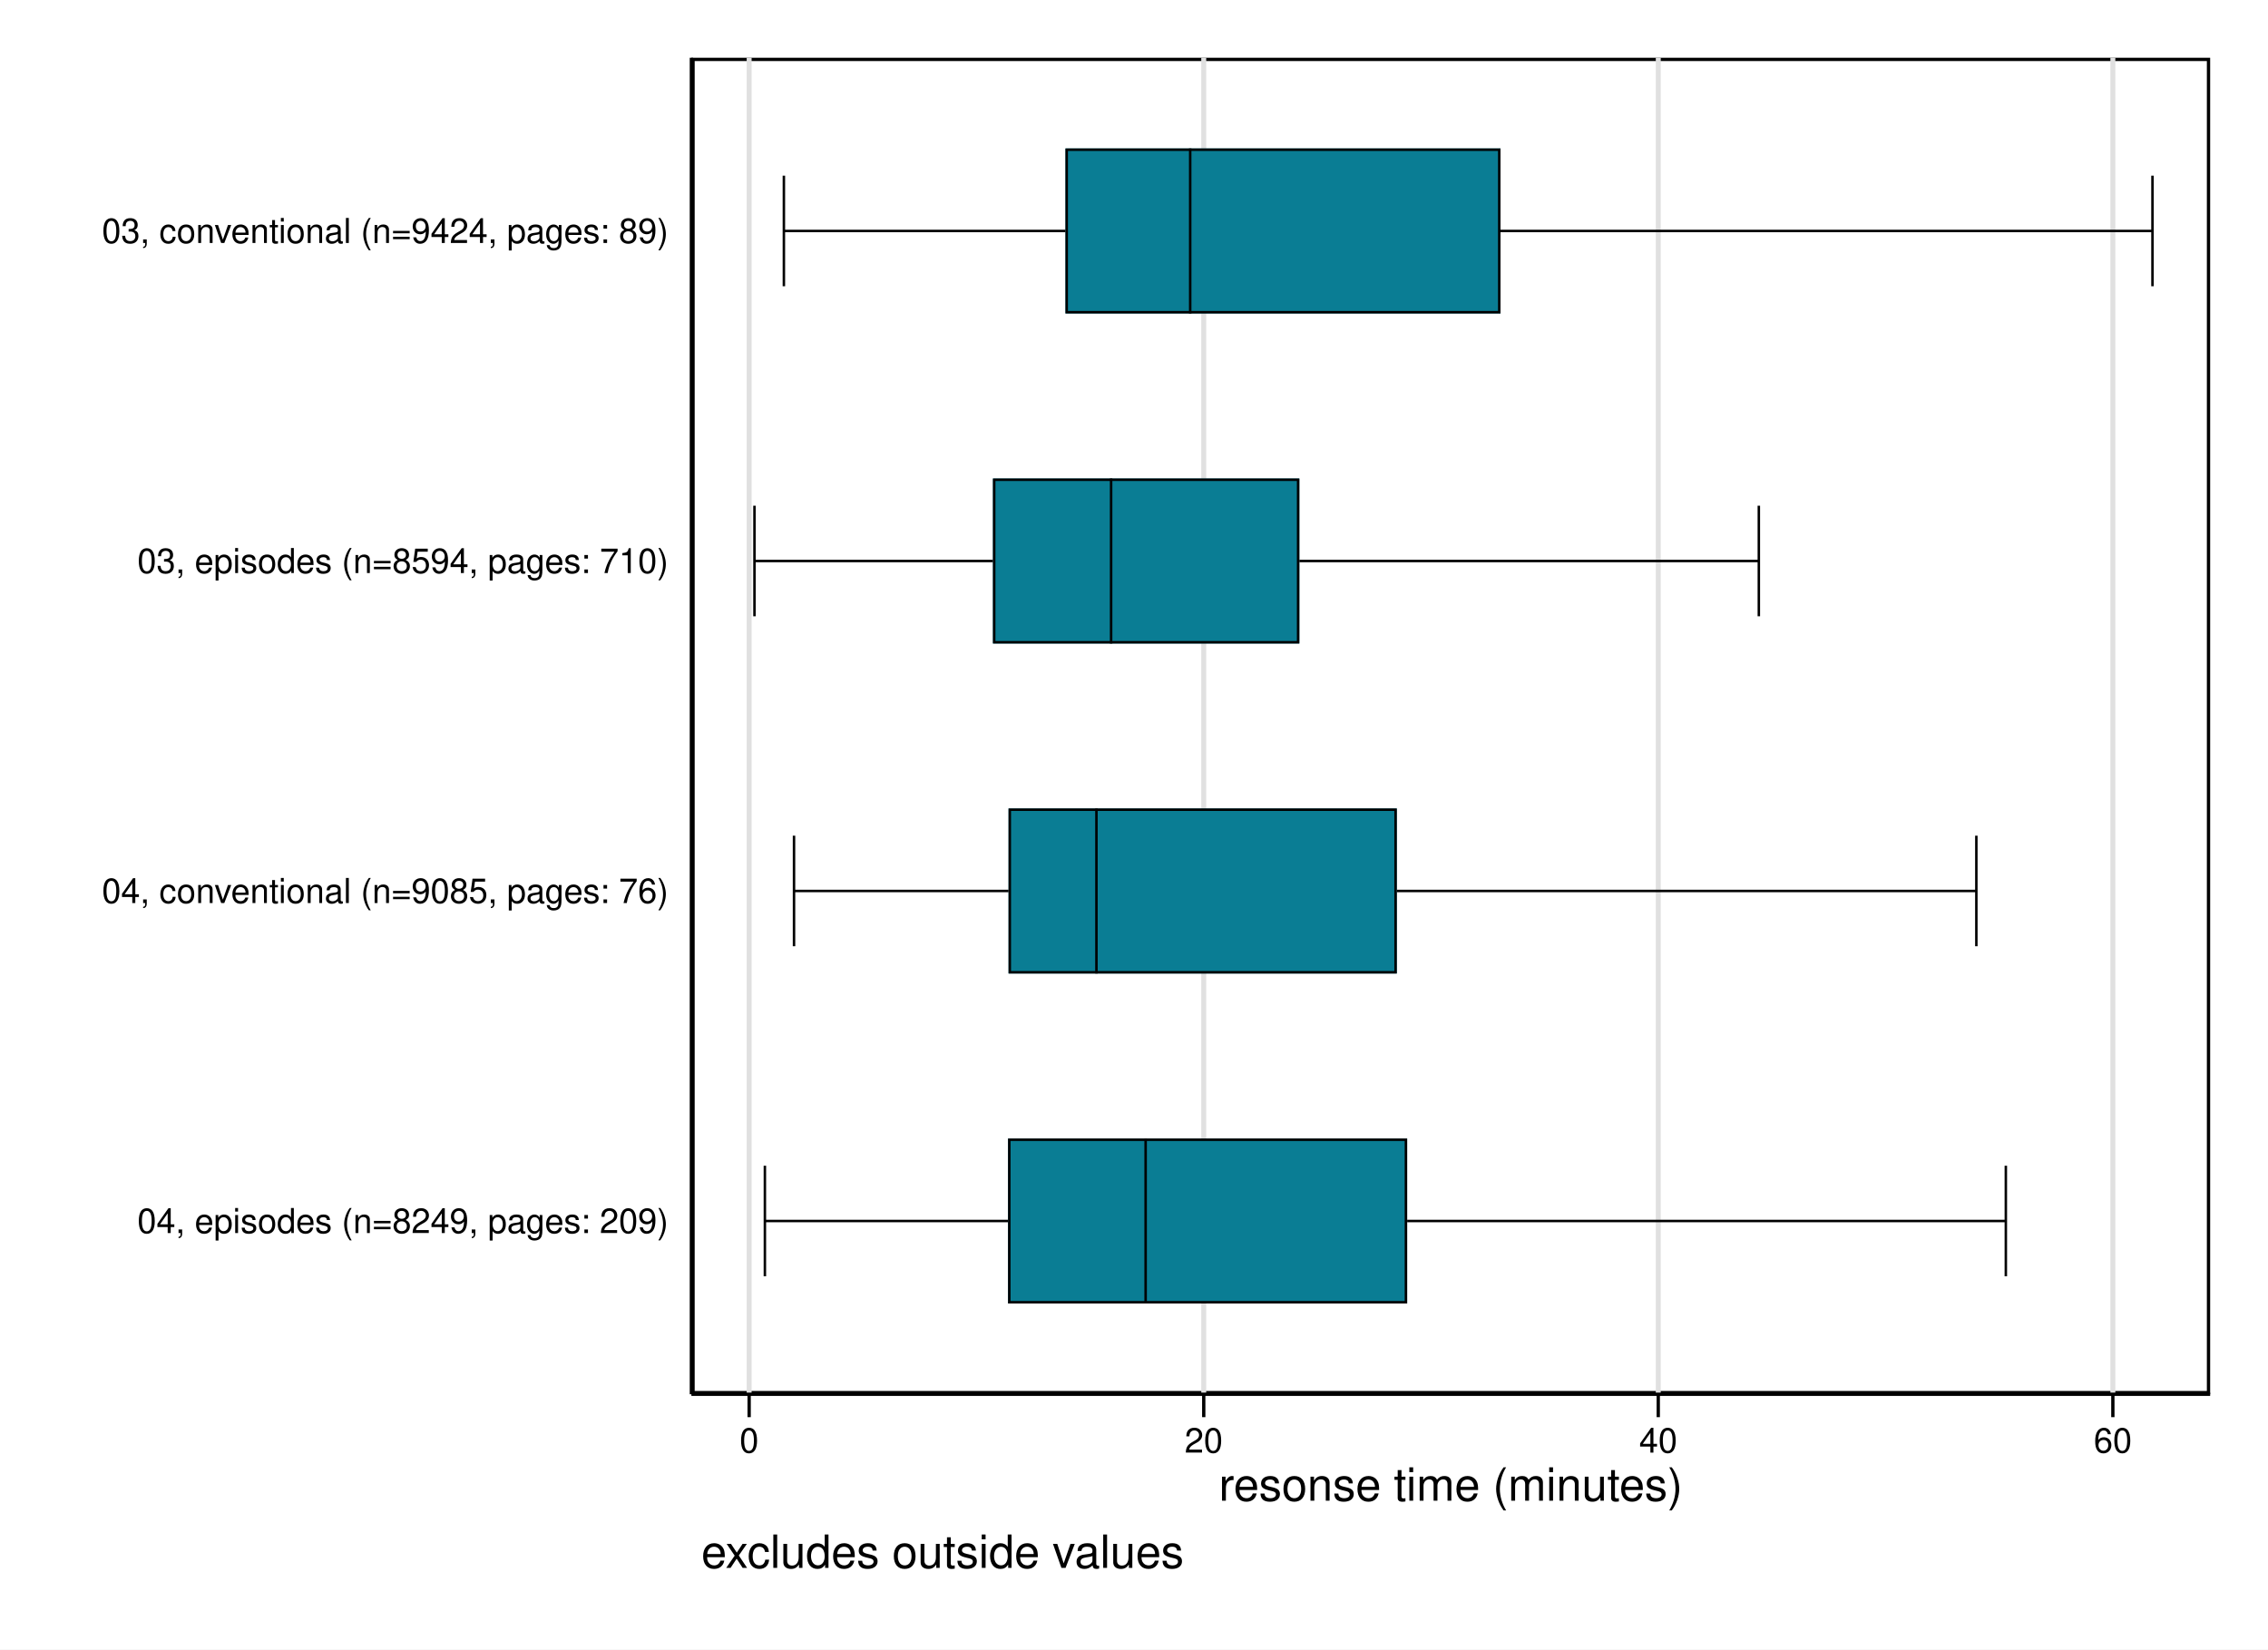
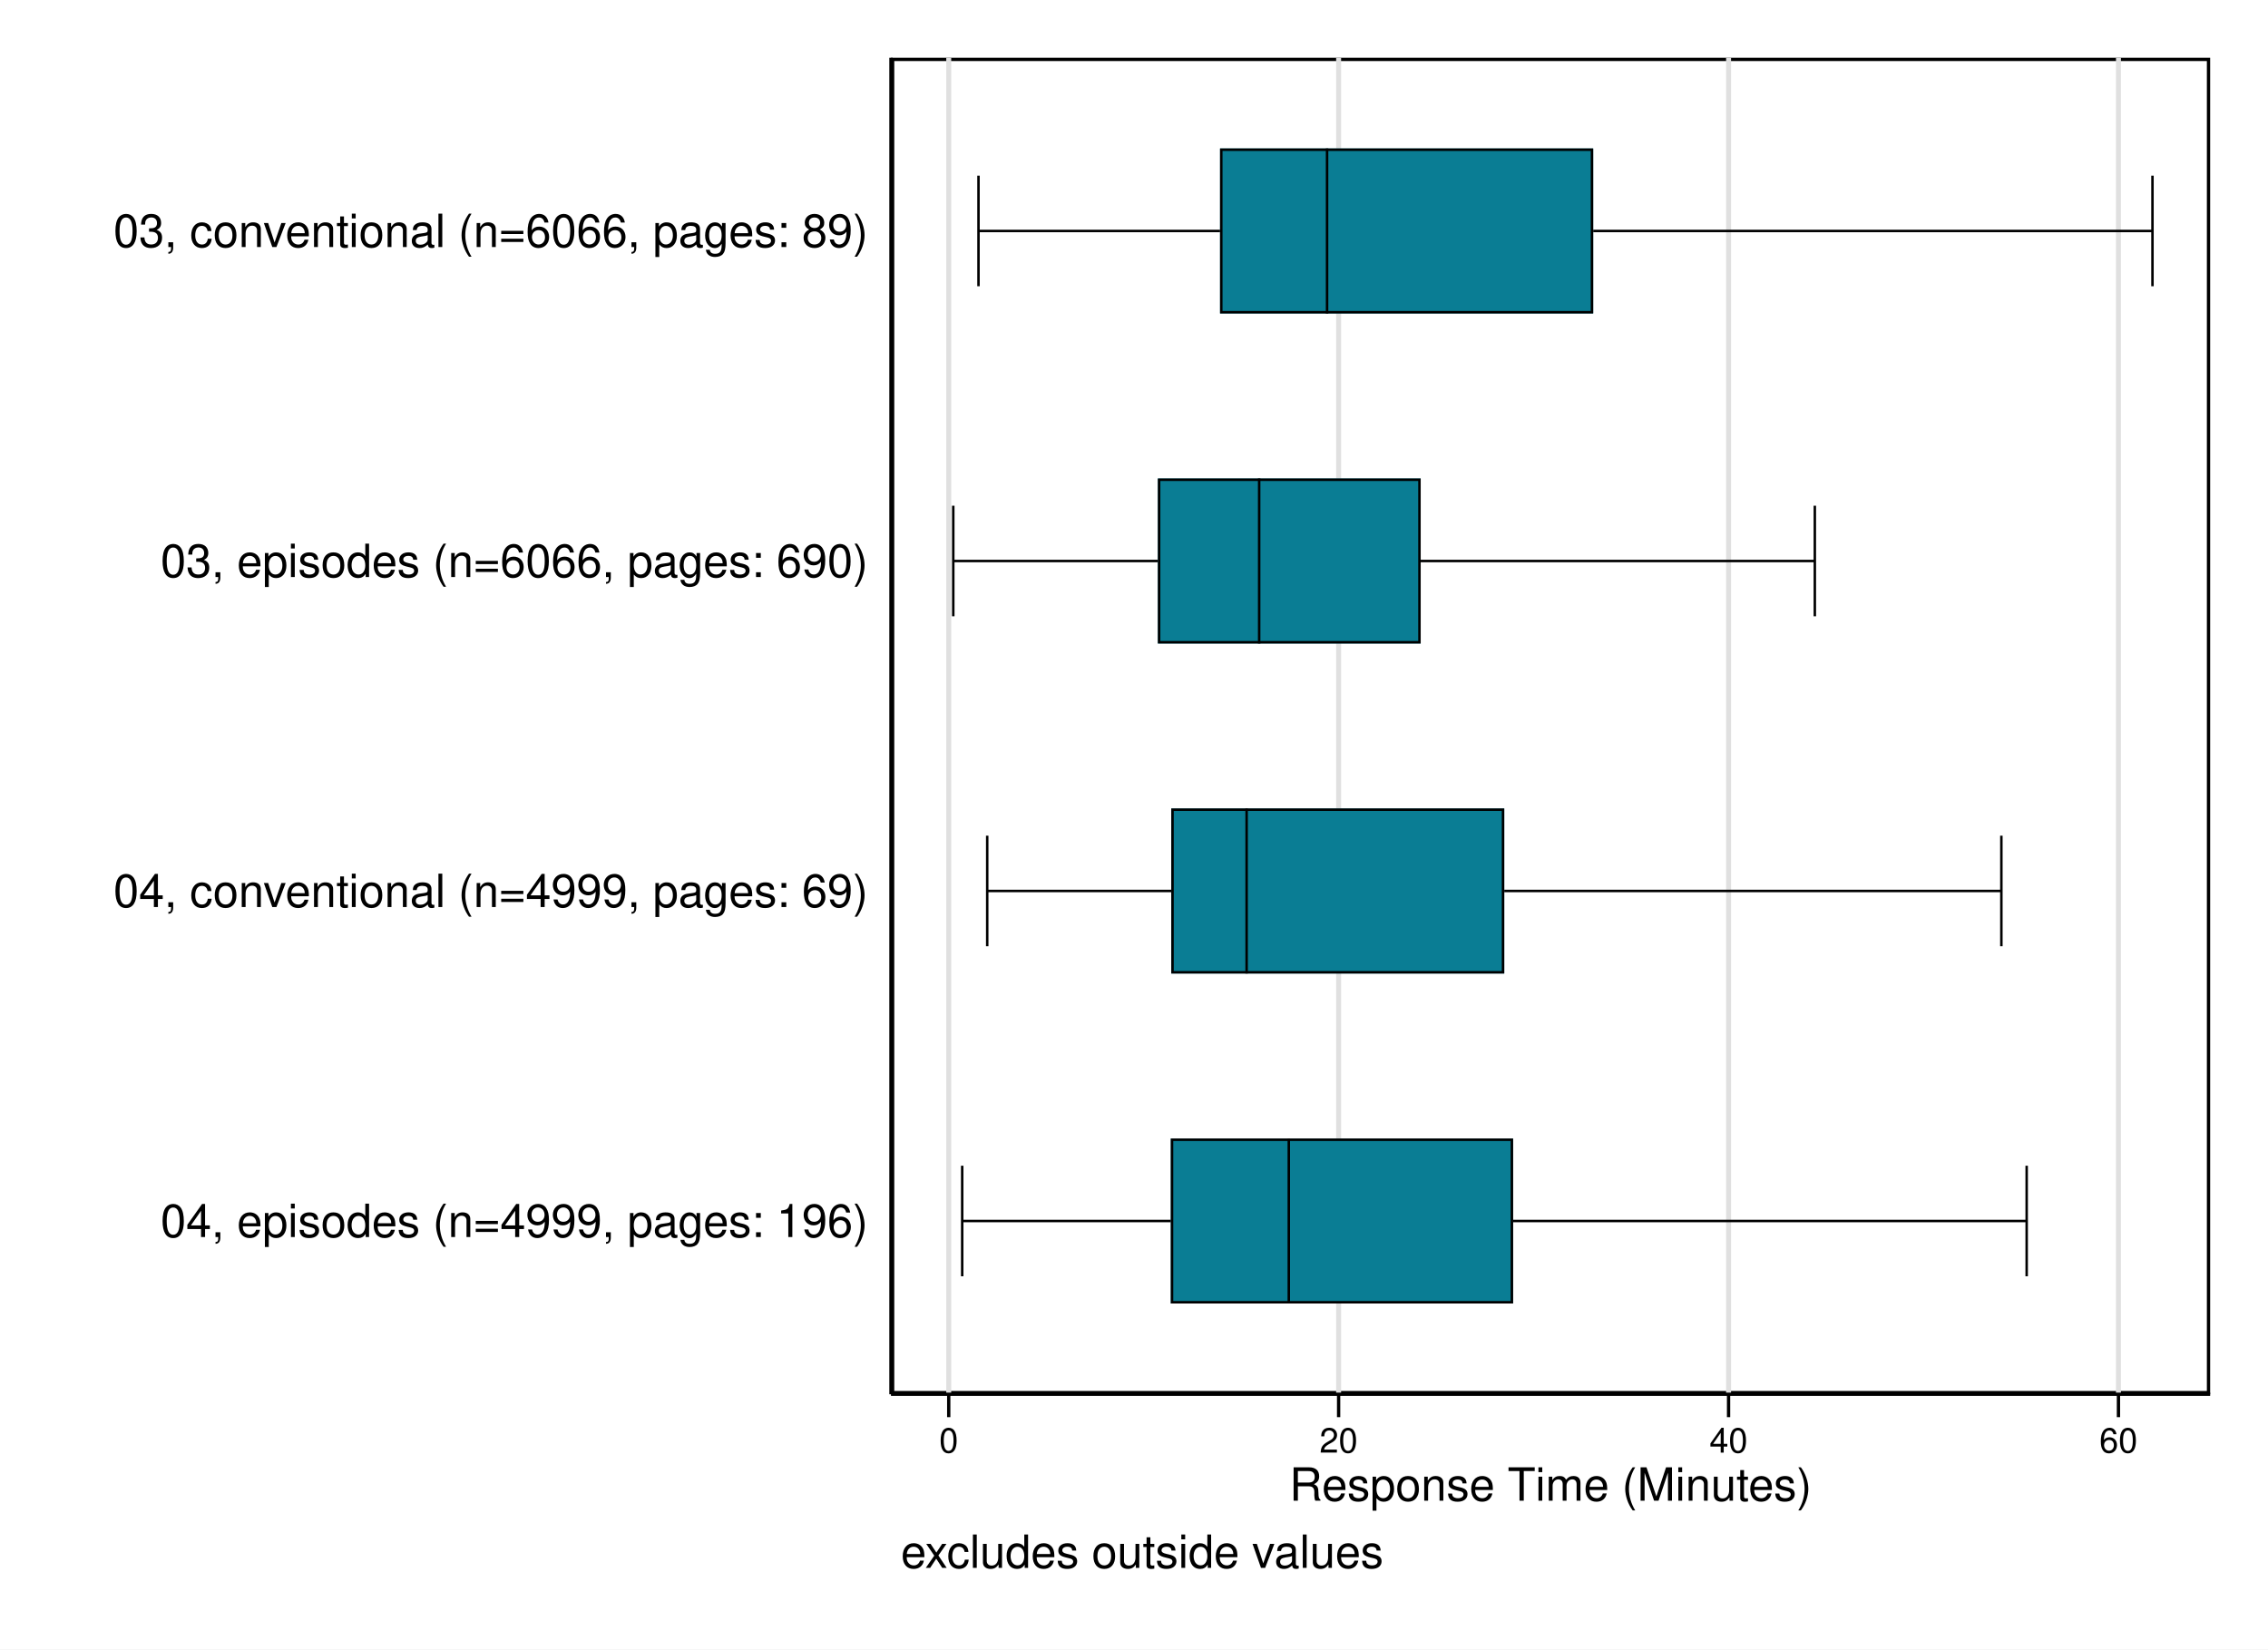
<svg xmlns="http://www.w3.org/2000/svg" version="1.1" width="5.500in" height="4.000in" viewBox="0 0 3960 2880">
  <rect x="0" y="0" width="3960" height="2880" style="fill:#FFFFFF;stroke:none" />
  <rect x="0.00" y="0.00" width="3959.88" height="2880.00" style="fill:#FFFFFF" />
  <rect x="2.88" y="2.88" width="3954.12" height="2874.24" style="fill:none;stroke:#FFFFFF;stroke-width:5.76" />
-   <rect x="1210.06" y="103.74" width="2646.08" height="2328.11" style="fill:none;stroke:#000000;stroke-width:5.76" />
-   <line x1="1308.04" y1="2434.73" x2="1308.04" y2="100.86" style="stroke:#E0E0E0;stroke-width:8.64" />
-   <line x1="2101.77" y1="2434.73" x2="2101.77" y2="100.86" style="stroke:#E0E0E0;stroke-width:8.64" />
-   <line x1="2895.38" y1="2434.73" x2="2895.38" y2="100.86" style="stroke:#E0E0E0;stroke-width:8.64" />
-   <line x1="3689.11" y1="2434.73" x2="3689.11" y2="100.86" style="stroke:#E0E0E0;stroke-width:8.64" />
-   <rect x="1760.10" y="1988.11" width="696.84" height="288.10" style="fill:#0A7D94" />
-   <rect x="1762.26" y="1990.27" width="692.52" height="283.78" style="fill:none;stroke:#000000;stroke-width:4.32" />
-   <line x1="2000.30" y1="2276.20" x2="2000.30" y2="1988.11" style="stroke:#000000;stroke-width:4.32" />
-   <line x1="1760.10" y1="2132.16" x2="1335.51" y2="2132.16" style="stroke:#000000;stroke-width:4.32" />
-   <line x1="2456.93" y1="2132.16" x2="3502.25" y2="2132.16" style="stroke:#000000;stroke-width:4.32" />
-   <line x1="1335.51" y1="2228.68" x2="1335.51" y2="2035.63" style="stroke:#000000;stroke-width:4.32" />
-   <line x1="3502.25" y1="2228.68" x2="3502.25" y2="2035.63" style="stroke:#000000;stroke-width:4.32" />
-   <rect x="1760.96" y="1411.78" width="677.90" height="288.22" style="fill:#0A7D94" />
-   <rect x="1763.12" y="1413.94" width="673.58" height="283.90" style="fill:none;stroke:#000000;stroke-width:4.32" />
-   <line x1="1914.41" y1="1700.01" x2="1914.41" y2="1411.78" style="stroke:#000000;stroke-width:4.32" />
-   <line x1="1760.96" y1="1555.83" x2="1386.37" y2="1555.83" style="stroke:#000000;stroke-width:4.32" />
-   <line x1="2438.86" y1="1555.83" x2="3450.77" y2="1555.83" style="stroke:#000000;stroke-width:4.32" />
-   <line x1="1386.37" y1="1652.36" x2="1386.37" y2="1459.31" style="stroke:#000000;stroke-width:4.32" />
-   <line x1="3450.77" y1="1652.36" x2="3450.77" y2="1459.31" style="stroke:#000000;stroke-width:4.32" />
-   <rect x="1733.74" y="835.59" width="534.97" height="288.10" style="fill:#0A7D94" />
-   <rect x="1735.90" y="837.75" width="530.65" height="283.78" style="fill:none;stroke:#000000;stroke-width:4.32" />
-   <line x1="1940.03" y1="1123.69" x2="1940.03" y2="835.59" style="stroke:#000000;stroke-width:4.32" />
-   <line x1="1733.74" y1="979.64" x2="1317.32" y2="979.64" style="stroke:#000000;stroke-width:4.32" />
-   <line x1="2268.71" y1="979.64" x2="3070.98" y2="979.64" style="stroke:#000000;stroke-width:4.32" />
-   <line x1="1317.32" y1="1076.16" x2="1317.32" y2="883.11" style="stroke:#000000;stroke-width:4.32" />
-   <line x1="3070.98" y1="1076.16" x2="3070.98" y2="883.11" style="stroke:#000000;stroke-width:4.32" />
-   <rect x="1860.33" y="259.26" width="759.58" height="288.10" style="fill:#0A7D94" />
-   <rect x="1862.49" y="261.42" width="755.26" height="283.78" style="fill:none;stroke:#000000;stroke-width:4.32" />
-   <line x1="2078.13" y1="547.36" x2="2078.13" y2="259.26" style="stroke:#000000;stroke-width:4.32" />
-   <line x1="1860.33" y1="403.31" x2="1368.68" y2="403.31" style="stroke:#000000;stroke-width:4.32" />
-   <line x1="2619.91" y1="403.31" x2="3758.29" y2="403.31" style="stroke:#000000;stroke-width:4.32" />
-   <line x1="1368.68" y1="499.84" x2="1368.68" y2="306.79" style="stroke:#000000;stroke-width:4.32" />
+   <rect x="1558.54" y="103.74" width="2297.60" height="2328.11" style="fill:none;stroke:#000000;stroke-width:5.76" />
+   <line x1="1656.52" y1="2434.73" x2="1656.52" y2="100.86" style="stroke:#E0E0E0;stroke-width:8.64" />
+   <line x1="2337.27" y1="2434.73" x2="2337.27" y2="100.86" style="stroke:#E0E0E0;stroke-width:8.64" />
+   <line x1="3018.14" y1="2434.73" x2="3018.14" y2="100.86" style="stroke:#E0E0E0;stroke-width:8.64" />
+   <line x1="3698.89" y1="2434.73" x2="3698.89" y2="100.86" style="stroke:#E0E0E0;stroke-width:8.64" />
+   <rect x="2044.23" y="1988.11" width="597.71" height="288.10" style="fill:#0A7D94" />
+   <rect x="2046.39" y="1990.27" width="593.39" height="283.78" style="fill:none;stroke:#000000;stroke-width:4.32" />
+   <line x1="2250.27" y1="2276.20" x2="2250.27" y2="1988.11" style="stroke:#000000;stroke-width:4.32" />
+   <line x1="2044.23" y1="2132.16" x2="1680.03" y2="2132.16" style="stroke:#000000;stroke-width:4.32" />
+   <line x1="2641.94" y1="2132.16" x2="3538.63" y2="2132.16" style="stroke:#000000;stroke-width:4.32" />
+   <line x1="1680.03" y1="2228.68" x2="1680.03" y2="2035.63" style="stroke:#000000;stroke-width:4.32" />
+   <line x1="3538.63" y1="2228.68" x2="3538.63" y2="2035.63" style="stroke:#000000;stroke-width:4.32" />
+   <rect x="2045.09" y="1411.78" width="581.38" height="288.22" style="fill:#0A7D94" />
+   <rect x="2047.25" y="1413.94" width="577.06" height="283.90" style="fill:none;stroke:#000000;stroke-width:4.32" />
+   <line x1="2176.64" y1="1700.01" x2="2176.64" y2="1411.78" style="stroke:#000000;stroke-width:4.32" />
+   <line x1="2045.09" y1="1555.83" x2="1723.71" y2="1555.83" style="stroke:#000000;stroke-width:4.32" />
+   <line x1="2626.47" y1="1555.83" x2="3494.45" y2="1555.83" style="stroke:#000000;stroke-width:4.32" />
+   <line x1="1723.71" y1="1652.36" x2="1723.71" y2="1459.31" style="stroke:#000000;stroke-width:4.32" />
+   <line x1="3494.45" y1="1652.36" x2="3494.45" y2="1459.31" style="stroke:#000000;stroke-width:4.32" />
+   <rect x="2021.70" y="835.59" width="458.87" height="288.10" style="fill:#0A7D94" />
+   <rect x="2023.86" y="837.75" width="454.55" height="283.78" style="fill:none;stroke:#000000;stroke-width:4.32" />
+   <line x1="2198.54" y1="1123.69" x2="2198.54" y2="835.59" style="stroke:#000000;stroke-width:4.32" />
+   <line x1="2021.70" y1="979.64" x2="1664.44" y2="979.64" style="stroke:#000000;stroke-width:4.32" />
+   <line x1="2480.57" y1="979.64" x2="3168.74" y2="979.64" style="stroke:#000000;stroke-width:4.32" />
+   <line x1="1664.44" y1="1076.16" x2="1664.44" y2="883.11" style="stroke:#000000;stroke-width:4.32" />
+   <line x1="3168.74" y1="1076.16" x2="3168.74" y2="883.11" style="stroke:#000000;stroke-width:4.32" />
+   <rect x="2130.23" y="259.26" width="651.54" height="288.10" style="fill:#0A7D94" />
+   <rect x="2132.39" y="261.42" width="647.22" height="283.78" style="fill:none;stroke:#000000;stroke-width:4.32" />
+   <line x1="2317.09" y1="547.36" x2="2317.09" y2="259.26" style="stroke:#000000;stroke-width:4.32" />
+   <line x1="2130.23" y1="403.31" x2="1708.49" y2="403.31" style="stroke:#000000;stroke-width:4.32" />
+   <line x1="2781.78" y1="403.31" x2="3758.29" y2="403.31" style="stroke:#000000;stroke-width:4.32" />
+   <line x1="1708.49" y1="499.84" x2="1708.49" y2="306.79" style="stroke:#000000;stroke-width:4.32" />
  <line x1="3758.29" y1="499.84" x2="3758.29" y2="306.79" style="stroke:#000000;stroke-width:4.32" />
-   <line x1="1207.18" y1="2434.73" x2="3859.02" y2="2434.73" style="stroke:#000000;stroke-width:5.76" />
-   <line x1="1308.04" y1="2434.73" x2="1308.04" y2="2474.71" style="stroke:#000000;stroke-width:5.76" />
-   <text x="1308.04" y="2536.58" style="font-family:'Helvetica';font-size:60.02px;fill:#000000" text-anchor="middle">0</text>
-   <line x1="2101.77" y1="2434.73" x2="2101.77" y2="2474.71" style="stroke:#000000;stroke-width:5.76" />
-   <text x="2101.77" y="2536.58" style="font-family:'Helvetica';font-size:60.02px;fill:#000000" text-anchor="middle">20</text>
-   <line x1="2895.38" y1="2434.73" x2="2895.38" y2="2474.71" style="stroke:#000000;stroke-width:5.76" />
-   <text x="2895.38" y="2536.58" style="font-family:'Helvetica';font-size:60.02px;fill:#000000" text-anchor="middle">40</text>
-   <line x1="3689.11" y1="2434.73" x2="3689.11" y2="2474.71" style="stroke:#000000;stroke-width:5.76" />
-   <text x="3689.11" y="2536.58" style="font-family:'Helvetica';font-size:60.02px;fill:#000000" text-anchor="middle">60</text>
-   <text x="2533.16" y="2620.57" style="font-family:'Helvetica';font-size:79.94px;fill:#000000" text-anchor="middle">resonse time (minutes)</text>
-   <line x1="1207.18" y1="2434.73" x2="1207.18" y2="100.86" style="stroke:#000000;stroke-width:5.76" />
-   <text x="1167.21" y="2153.19" style="font-family:'Helvetica';font-size:60.02px;fill:#000000" text-anchor="end">04, episodes (n=8249, pages: 209)</text>
-   <text x="1167.21" y="1576.87" style="font-family:'Helvetica';font-size:60.02px;fill:#000000" text-anchor="end">04, conventional (n=9085, pages: 76)</text>
-   <text x="1167.21" y="1000.67" style="font-family:'Helvetica';font-size:60.02px;fill:#000000" text-anchor="end">03, episodes (n=8594, pages: 710)</text>
-   <text x="1167.21" y="424.35" style="font-family:'Helvetica';font-size:60.02px;fill:#000000" text-anchor="end">03, conventional (n=9424, pages: 89)</text>
-   <text x="1224.51" y="2737.89" style="font-family:'Helvetica';font-size:79.94px;fill:#000000">excludes outside values</text>
+   <line x1="1555.66" y1="2434.73" x2="3859.02" y2="2434.73" style="stroke:#000000;stroke-width:5.76" />
+   <line x1="1656.52" y1="2434.73" x2="1656.52" y2="2474.71" style="stroke:#000000;stroke-width:5.76" />
+   <text x="1656.52" y="2536.58" style="font-family:'Helvetica';font-size:60.02px;fill:#000000" text-anchor="middle">0</text>
+   <line x1="2337.27" y1="2434.73" x2="2337.27" y2="2474.71" style="stroke:#000000;stroke-width:5.76" />
+   <text x="2337.27" y="2536.58" style="font-family:'Helvetica';font-size:60.02px;fill:#000000" text-anchor="middle">20</text>
+   <line x1="3018.14" y1="2434.73" x2="3018.14" y2="2474.71" style="stroke:#000000;stroke-width:5.76" />
+   <text x="3018.14" y="2536.58" style="font-family:'Helvetica';font-size:60.02px;fill:#000000" text-anchor="middle">40</text>
+   <line x1="3698.89" y1="2434.73" x2="3698.89" y2="2474.71" style="stroke:#000000;stroke-width:5.76" />
+   <text x="3698.89" y="2536.58" style="font-family:'Helvetica';font-size:60.02px;fill:#000000" text-anchor="middle">60</text>
+   <text x="2707.40" y="2620.57" style="font-family:'Helvetica';font-size:79.94px;fill:#000000" text-anchor="middle">Response Time (Minutes)</text>
+   <line x1="1555.66" y1="2434.73" x2="1555.66" y2="100.86" style="stroke:#000000;stroke-width:5.76" />
+   <text x="1515.69" y="2160.17" style="font-family:'Helvetica';font-size:79.94px;fill:#000000" text-anchor="end">04, episodes (n=4999, pages: 196)</text>
+   <text x="1515.69" y="1583.85" style="font-family:'Helvetica';font-size:79.94px;fill:#000000" text-anchor="end">04, conventional (n=4999, pages: 69)</text>
+   <text x="1515.69" y="1007.65" style="font-family:'Helvetica';font-size:79.94px;fill:#000000" text-anchor="end">03, episodes (n=6066, pages: 690)</text>
+   <text x="1515.69" y="431.33" style="font-family:'Helvetica';font-size:79.94px;fill:#000000" text-anchor="end">03, conventional (n=6066, pages: 89)</text>
+   <text x="1572.99" y="2737.89" style="font-family:'Helvetica';font-size:79.94px;fill:#000000">excludes outside values</text>
</svg>
